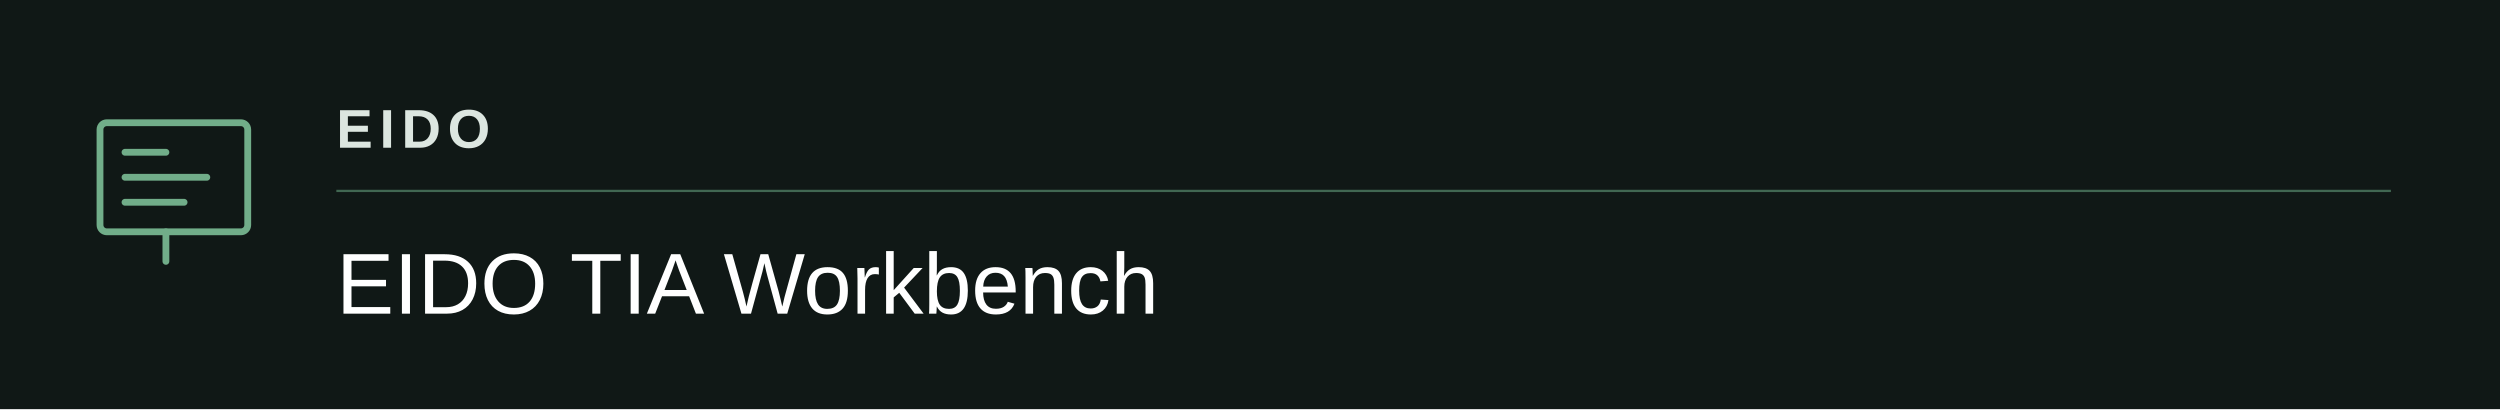
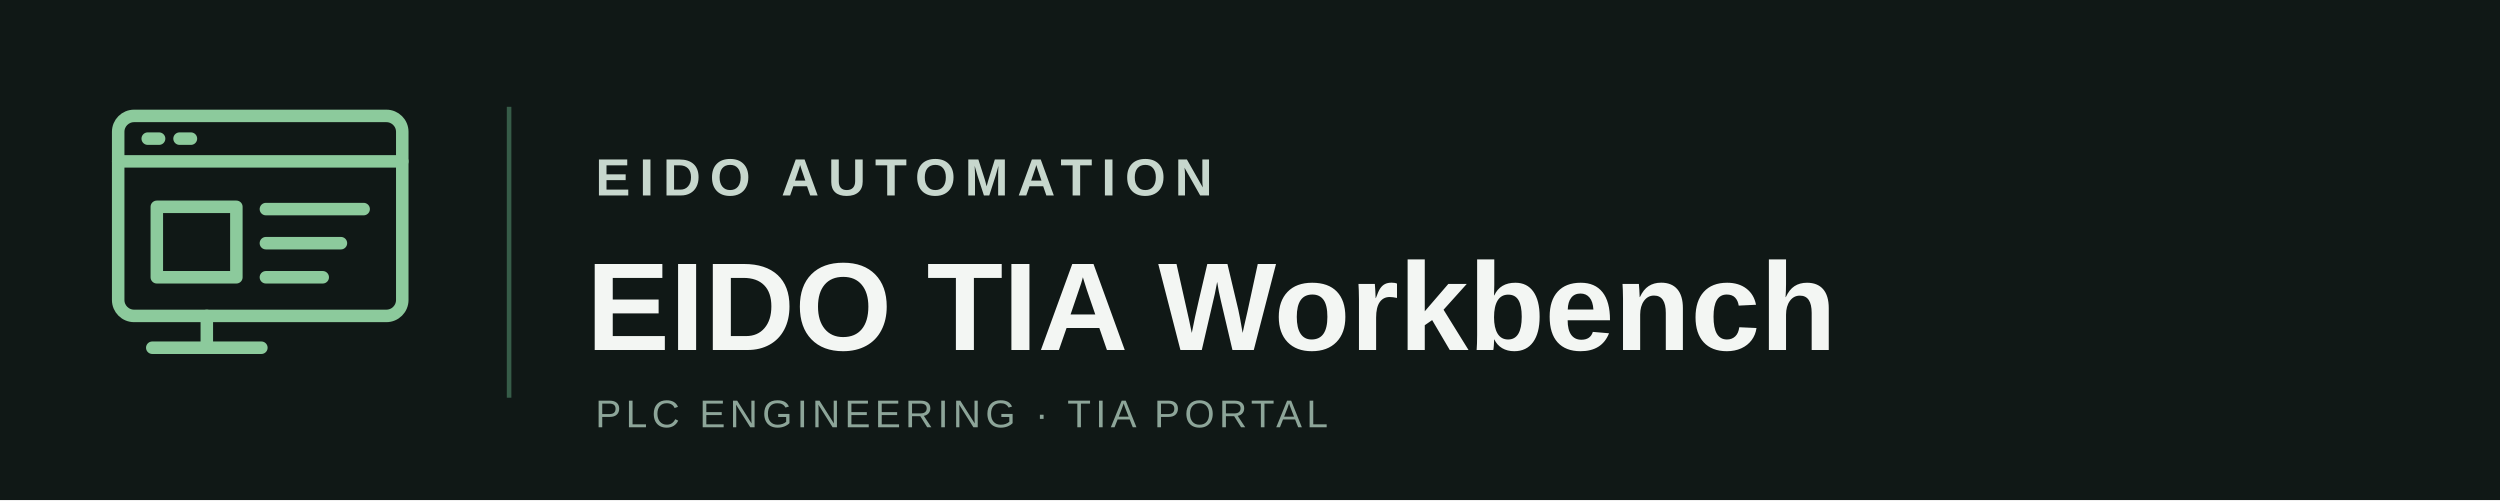
- <svg xmlns="http://www.w3.org/2000/svg" width="1100" height="180" viewBox="0 0 1100 180" role="img" aria-label="EIDO TIA Workbench — EIDO Automation">
-   <rect width="1100" height="180" fill="#101816" />
-   <g fill="none" stroke="#71ad89" stroke-width="3" stroke-linecap="round" stroke-linejoin="round">
-     <rect x="44" y="54" width="65" height="48" rx="3" />
-     <path d="M55 67h18M55 78h36M55 89h26M73 102v13" />
+ <svg xmlns="http://www.w3.org/2000/svg" width="1100" height="220" viewBox="0 0 1100 220" role="img" aria-label="EIDO TIA Workbench — EIDO Automation">
+   <rect width="1100" height="220" fill="#101816" />
+   <g fill="none" stroke="#8cca9c" stroke-width="5.5" stroke-linecap="round" stroke-linejoin="round">
+     <rect x="52" y="51" width="125" height="88" rx="7" />
+     <path d="M52 71h125M65 61h5m9 0h5M69 91h35v31H69zM117 92h43M117 107h33M117 122h25M91 139v14m-24 0h48" />
  </g>
-   <text x="148" y="65" fill="#dce6e0" font-family="Arial,Helvetica,sans-serif" font-size="24" font-weight="600" letter-spacing="3">EIDO</text>
-   <line x1="148" y1="84" x2="1052" y2="84" stroke="#416752" stroke-width="1" />
-   <text x="148" y="138" fill="#ffffff" font-family="Arial,Helvetica,sans-serif" font-size="38" font-weight="500">EIDO TIA Workbench</text>
+   <line x1="224" y1="47" x2="224" y2="175" stroke="#365c48" stroke-width="2" />
+   <text x="262" y="86" fill="#c7d7cd" font-family="Arial,Helvetica,sans-serif" font-size="23" font-weight="600" letter-spacing="4">EIDO AUTOMATION</text>
+   <text x="258" y="154" fill="#f3f6f3" font-family="Arial,Helvetica,sans-serif" font-size="55" font-weight="600">EIDO TIA Workbench</text>
+   <text x="262" y="188" fill="#8da599" font-family="Arial,Helvetica,sans-serif" font-size="17" letter-spacing="2">PLC ENGINEERING · TIA PORTAL</text>
</svg>
